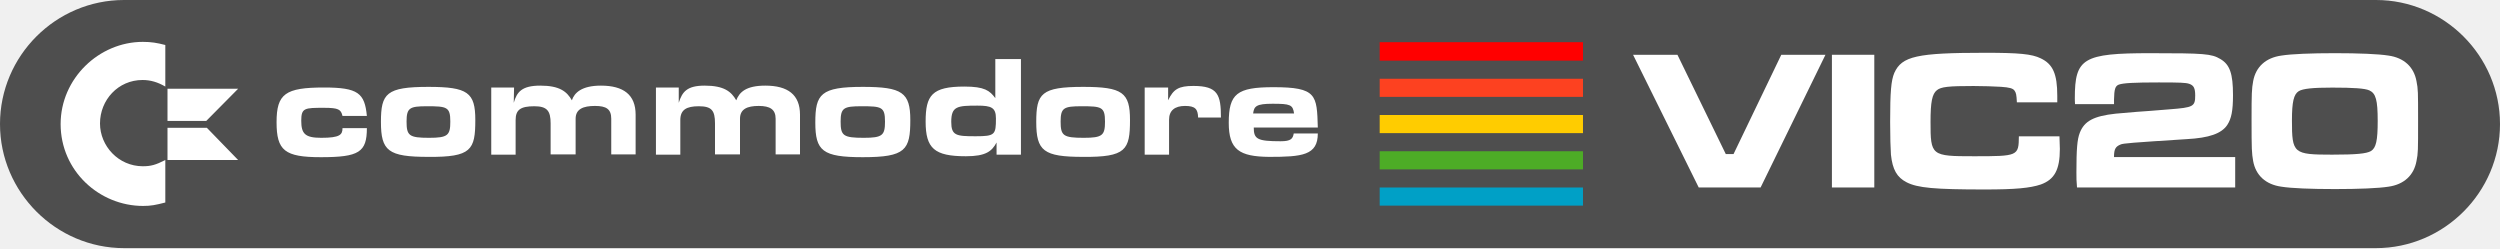
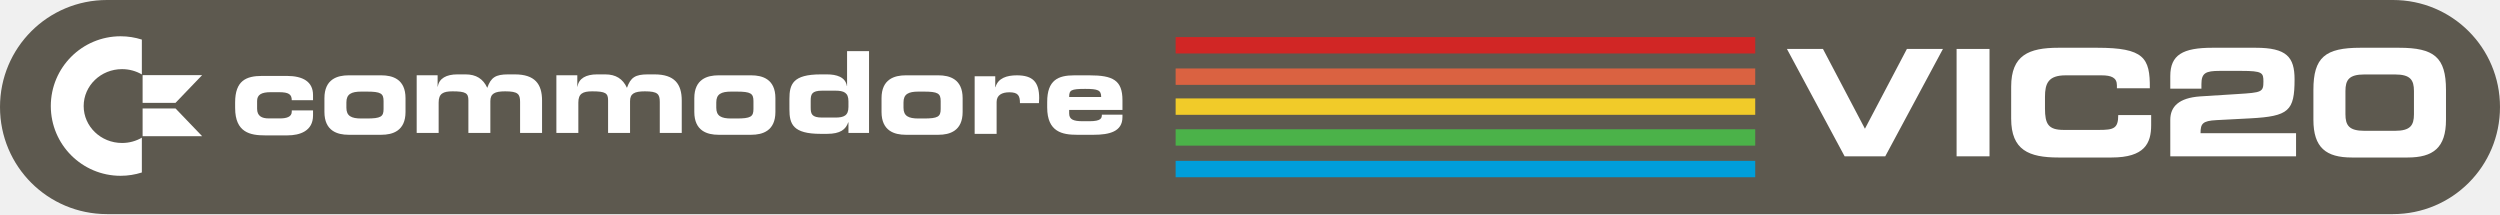
- <svg xmlns="http://www.w3.org/2000/svg" viewBox="94 357.6 603.121 59.86" version="1.1" id="svg16" width="603.121" height="59.86">
-   <defs id="defs20" />
-   <g id="g31" transform="matrix(0.7539014,0,0,0.7539014,23.13327,88.00486)">
-     <path id="path2" d="m 133.7,357.6 h 720.6 c 21.8,0 39.7,17.9 39.7,39.7 0,21.8 -17.9,39.7 -39.7,39.7 H 133.7 C 111.9,437 94,419.1 94,397.3 c 0,-21.9 17.9,-39.7 39.7,-39.7 z" style="fill:#4e4e4e" />
-     <path id="path4" d="m 535.5,371.1 h 65.052 V 377 H 535.5" style="fill:#ff0000;stroke-width:0.547" />
-     <path id="path6" d="m 535.5,382.8 h 65.052 v 5.8 H 535.5" style="fill:#fd4120;stroke-width:0.547" />
-     <path id="path8" d="m 535.5,394.4 h 65.052 v 5.8 H 535.5" style="fill:#ffcc00;stroke-width:0.547" />
-     <path id="path10" d="m 535.5,406 h 65.052 v 5.8 H 535.5" style="fill:#4dac26;stroke-width:0.547" />
-     <path id="path12" d="m 535.5,417.6 h 65.052 v 5.8 H 535.5" style="fill:#00a0c6;stroke-width:0.547" />
-     <path id="path14" d="m 467.8,385.6 h -7.5 v 21.5 h 7.8 v -11.2 c 0,-2.9 1.8,-4.4 5.1,-4.4 3.3,0 4.1,1 4.2,3.7 h 7.3 c 0,-7.3 -1,-10.1 -8.8,-10.1 -4.7,0 -6.4,1 -8.1,4.6 z m -307.6,12.9 h -12.6 v 10.3 h 22.6 z m 10,-12.5 h -22.6 v 10.3 H 160 Z m 333.6,16.8 c -7.5,0 -8.6,-0.7 -8.6,-4.4 h 20.5 c -0.3,-10.4 -0.3,-12.9 -14.2,-12.9 -11.7,0 -14.3,2.1 -14.3,11.4 0,8.6 3.4,10.8 12.9,10.9 10.6,0 15.6,-0.5 15.6,-7.5 H 508 c -0.3,1.7 -0.9,2.5 -4.2,2.5 z m -8.8,-8.9 c 0.3,-2.3 1,-3.1 6.2,-3.1 5.7,0 6.5,0.3 6.9,3.1 z m -291.4,0.8 h 7.8 c -0.7,-7.3 -2.8,-9.1 -13.7,-9.1 -12.4,0 -15.2,2 -15.2,11.1 0,9.1 2.6,11.2 14.2,11.2 12.2,0 14.7,-1.6 14.7,-9.3 h -7.8 c 0,2.1 -0.8,3.1 -6.8,3.1 -5.2,0 -6.4,-1.3 -6.4,-5.5 0,-4.1 1.1,-4.1 7.3,-4.1 4.6,0 5.4,0.5 5.9,2.6 z m 181.7,1.3 c 0,-8.8 -2.6,-10.6 -15.2,-10.6 -13.5,0 -15.2,2.3 -15.2,11.4 0,9.1 2.3,11.1 15.2,11.1 13.7,0 15.2,-2.3 15.2,-11.9 z m -22.3,0.5 c 0,-4.4 1,-4.9 6.7,-4.9 6.4,0 7.5,0.2 7.5,4.9 0,4.4 -0.8,5.2 -6.8,5.2 -6.6,0 -7.4,-0.7 -7.4,-5.2 z m 92.6,-0.5 c 0,-8.8 -2.4,-10.6 -15,-10.6 -13.4,0 -15,2.1 -15,11.2 0,9.3 2.3,11.2 15,11.2 13.7,0.1 15,-2.2 15,-11.8 z m -22.2,0.5 c 0,-4.4 1,-4.9 6.7,-4.9 6.4,0 7.5,0.2 7.5,4.9 0,4.4 -0.8,5.2 -6.8,5.2 -6.6,0 -7.4,-0.7 -7.4,-5.2 z M 246.1,396 c 0,-8.8 -2.4,-10.6 -15,-10.6 -13.5,0 -15.2,2.1 -15.2,11.2 0,9.3 2.3,11.2 15.2,11.2 13.7,0.1 15,-2.2 15,-11.8 z m -22,0.5 c 0,-4.4 1,-4.9 6.5,-4.9 6.4,0 7.5,0.2 7.5,4.9 0,4.4 -0.8,5.2 -6.8,5.2 -6.4,0 -7.2,-0.7 -7.2,-5.2 z M 412.5,376.4 V 389 c -1.8,-2.4 -3.4,-3.7 -9.9,-3.7 -10.4,0 -12.4,2.8 -12.4,11.2 0,8.6 2.8,11.1 12.9,11.1 6.4,0 8.3,-1.6 9.8,-4.4 v 3.9 h 7.8 v -30.6 h -8.2 z m -5.7,15 c 4.4,0 5.9,0.6 5.9,4.1 0,5.2 -0.3,5.7 -6.5,5.7 -6.2,0 -7.8,-0.2 -7.8,-4.6 0,-5 1.9,-5.2 8.4,-5.2 z M 146.9,385.3 V 372 c -2.7,-0.7 -4.5,-1 -7.2,-1 -14,0 -26.3,11.7 -26.3,26.3 0,15 12.4,26.2 26.4,26.2 2.5,0 4,-0.3 7.1,-1.1 v -13.6 c -3.1,1.6 -4.7,2 -7.2,2 -7.8,0 -13.7,-6.5 -13.7,-13.7 0,-7.5 5.8,-13.9 13.6,-13.9 2.6,0 4.9,0.7 7.3,2.1 z m 111.6,0.3 h -7.3 v 21.5 H 259 V 396 c 0,-3.3 1.6,-4.4 6,-4.4 4.1,0 5.2,1.5 5.2,5.5 v 9.9 h 8 v -11.4 c 0,-3.1 2.4,-4.1 6.2,-4.1 3.6,0 5.2,1 5.2,4.1 V 407 h 7.8 v -12.7 c 0,-6.4 -3.9,-9.3 -11.1,-9.3 -6.2,0 -8.5,2.3 -9.3,4.7 -1.6,-2.8 -3.9,-4.7 -10.1,-4.7 -5.9,0 -7.5,2 -8.5,5.5 z m 52.7,0 h -7.3 v 21.5 h 7.8 V 396 c 0,-3.3 2,-4.4 5.9,-4.4 4.1,0 5.2,1.3 5.2,5.5 v 9.9 h 8 v -11.4 c 0,-3.1 2.3,-4.1 6,-4.1 3.6,0 5.4,1.1 5.4,4.1 V 407 h 7.8 v -12.7 c 0,-6.4 -3.9,-9.3 -11.1,-9.3 -6.2,0 -8.3,2.1 -9.3,4.7 -1.6,-2.8 -3.9,-4.7 -10.1,-4.7 -5.7,0 -7.2,2 -8.3,5.5 z" style="fill:#ffffff" />
-     <g aria-label="VIC20" style="font-style:normal;font-variant:normal;font-weight:normal;font-stretch:normal;font-size:63.669px;line-height:1.25;font-family:'Microgramma D OT';-inkscape-font-specification:'Microgramma D OT';letter-spacing:0px;word-spacing:0px;fill:#ffffff;fill-opacity:1;stroke:none;stroke-width:1.326" id="text19">
-       <path d="m 616.58,375.127 21.011,42.467 h 19.801 l 20.756,-42.467 h -14.134 l -15.281,31.771 h -2.483 l -15.472,-31.771 z" style="font-size:63.669px;fill:#ffffff;stroke-width:1.326" id="path21" />
-       <path d="m 680.214,375.127 v 42.467 h 13.561 v -42.467 z" style="font-size:63.669px;fill:#ffffff;stroke-width:1.326" id="path23" />
-       <path d="m 740.04,401.232 c -0.064,6.303 -0.255,6.367 -14.389,6.367 -13.689,0 -13.88,-0.191 -13.88,-11.015 0,-6.367 0.509,-8.914 2.037,-10.123 1.337,-1.082 3.693,-1.337 11.715,-1.337 2.929,0 6.749,0.127 8.786,0.255 2.801,0.191 3.82,0.509 4.329,1.21 0.509,0.7 0.637,1.273 0.764,3.756 h 12.925 v -2.101 c 0,-7.004 -1.401,-10.123 -5.285,-11.97 -2.865,-1.401 -6.94,-1.783 -17.827,-1.783 -21.775,0 -26.614,1.082 -29.033,6.431 -1.019,2.419 -1.337,5.985 -1.337,15.726 0,4.902 0.127,8.532 0.255,10.442 0.509,4.775 1.91,7.258 5.03,8.85 3.502,1.783 8.85,2.292 25.022,2.292 9.741,0 14.453,-0.446 17.891,-1.592 4.393,-1.592 6.112,-4.711 6.112,-11.397 0,-0.637 -0.064,-1.592 -0.127,-4.011 z" style="font-size:63.669px;fill:#ffffff;stroke-width:1.326" id="path25" />
-       <path d="m 770.487,390.917 v -1.464 c 0.064,-3.311 0.382,-4.329 1.528,-4.775 1.401,-0.509 4.902,-0.7 12.797,-0.7 6.749,0 8.595,0.064 9.741,0.446 1.464,0.509 1.91,1.401 1.91,3.756 0,3.502 -0.637,3.82 -8.086,4.393 -4.839,0.382 -8.404,0.7 -10.76,0.828 -4.011,0.318 -6.176,0.509 -6.622,0.573 -7.004,0.764 -9.996,2.356 -11.46,6.112 -0.828,2.101 -1.082,5.221 -1.082,12.67 0,2.037 0,2.674 0.191,4.839 h 50.617 v -9.741 h -38.774 v -0.446 c 0.064,-2.101 0.509,-2.929 2.101,-3.565 0.828,-0.382 3.311,-0.573 21.138,-1.719 7.195,-0.382 11.142,-1.783 12.988,-4.52 1.337,-2.037 1.846,-4.584 1.846,-9.55 0,-6.94 -1.019,-9.805 -4.075,-11.588 -2.801,-1.655 -5.03,-1.846 -22.348,-1.846 -21.52,0 -24.194,1.592 -24.194,14.389 0,0.191 0,1.146 0.064,1.91 z" style="font-size:63.669px;fill:#ffffff;stroke-width:1.326" id="path27" />
-       <path d="m 841.175,374.618 c -7.64,0 -13.943,0.255 -17.127,0.764 -5.03,0.7 -8.213,3.629 -9.041,8.213 -0.446,2.419 -0.509,3.884 -0.509,12.288 0,9.614 0.064,10.696 0.509,13.243 0.828,4.584 4.011,7.513 9.041,8.213 3.12,0.509 9.487,0.764 17.127,0.764 7.577,0 13.943,-0.255 17.127,-0.764 4.966,-0.7 8.15,-3.629 8.977,-8.213 0.509,-2.547 0.509,-3.247 0.509,-12.734 0,-9.55 0,-10.251 -0.509,-12.797 -0.828,-4.584 -4.011,-7.513 -8.977,-8.213 -3.183,-0.509 -9.55,-0.764 -17.127,-0.764 z m -0.828,11.015 c 6.876,0 10.442,0.255 11.842,0.891 2.101,0.955 2.674,3.12 2.674,9.805 0,6.24 -0.509,8.595 -2.165,9.614 -1.464,0.828 -4.648,1.146 -12.415,1.146 -12.415,0 -12.861,-0.382 -12.861,-10.951 0,-5.985 0.573,-8.341 2.165,-9.359 1.337,-0.828 4.584,-1.146 10.76,-1.146 z" style="font-size:63.669px;fill:#ffffff;stroke-width:1.326" id="path29" />
+ <svg xmlns="http://www.w3.org/2000/svg" height="41.303mm" viewBox="0 0 364.545 31.221" width="482.263mm">
+   <g transform="translate(44.29395 -140.745)">
+     <path d="m-28.684 140.745h333.324c8.648 0 15.61 6.962 15.61 15.61s-6.962 15.61-15.61 15.61h-333.324c-8.648 0-15.61-6.962-15.61-15.61s6.962-15.61 15.61-15.61z" fill="#5d594f" />
+     <path d="m127.135 164.2h84.514v2.39h-84.514z" fill="#009eda" />
+     <path d="m127.135 159.592h84.514v2.39h-84.514z" fill="#4bb249" />
+     <path d="m127.135 155.097h84.514v2.39h-84.514z" fill="#f1cb29" />
+     <path d="m127.135 150.729h84.514v2.39h-84.514z" fill="#da6241" />
+     <path d="m127.135 146.152h84.514v2.39h-84.514z" fill="#d12625" />
+     <g fill="#fff">
+       <g stroke-width="1.368" transform="matrix(.7308138 0 0 .7308138 -32.61248 11.12428)">
+         <path d="m8.077 184.602c-7.687 0-13.924 6.236-13.924 13.924s6.236 13.915 13.924 13.915c1.478 0 2.905-.235 4.242-.661v-6.945c-1.154.671-2.505 1.058-3.952 1.058-4.23 0-7.656-3.298-7.656-7.367 0-4.069 3.426-7.367 7.656-7.367 1.447 0 2.798.387 3.952 1.058v-6.954c-1.336-.427-2.763-.661-4.242-.661z" />
+         <g stroke-width="1.194" transform="matrix(.1002623 0 0 .09751653 -5.572309 184.7338)">
+           <path d="m298.459 78.103-53 56.75h-65.5v-56.75z" />
+           <path d="m298.459 203.103-53-56.75h-65.5v56.75z" />
+         </g>
+       </g>
+       <g stroke-linecap="round" stroke-width=".265">
+         <path d="m224.685 163.539h5.925l8.412-15.657h-5.255l-6.12 11.634-6.12-11.634h-5.255z" />
+         <path d="m241.012 163.539h4.801v-15.657h-4.801z" />
+         <path d="m248.97 158.046c0 4.585 2.573 5.666 6.898 5.666h7.742c4.822 0 5.774-2.076 5.774-4.714v-1.471h-4.801c0 1.946-.649 2.163-2.811 2.163h-5.125c-2.271 0-2.746-.865-2.746-3.136v-1.687c0-1.946.476-3.136 3.006-3.136h5.233c1.427 0 2.249.324 2.249 1.449v.433h4.801c.043-4.433-.843-5.904-7.677-5.904h-5.644c-4.325 0-6.898 1.081-6.898 5.666z" />
+         <path d="m272.174 163.539h18.338v-3.374h-13.927c0-1.406.303-1.795 2.314-1.903l4.952-.26c5.601-.303 6.444-1.081 6.444-5.687 0-3.265-1.168-4.606-5.666-4.606h-6.315c-4.325 0-6.142 1.038-6.142 4.13v1.838h4.541v-.67c0-1.622.627-1.925 2.66-1.925h3.179c3.071 0 3.201.281 3.201 1.557 0 1.535-.238 1.6-3.741 1.817l-5.493.346c-3.092.216-4.347 1.492-4.347 3.417z" />
+         <path d="m297.713 154.024c0-1.622.519-2.422 2.768-2.422h4.455c2.249 0 2.768.8 2.768 2.422v3.374c0 1.622-.519 2.422-2.768 2.422h-4.455c-2.249 0-2.768-.8-2.768-2.422zm-4.671 4.195c0 4.066 1.86 5.493 5.601 5.493h8.131c3.741 0 5.601-1.427 5.601-5.493v-4.368c0-4.758-1.73-6.142-6.855-6.142h-5.623c-5.125 0-6.855 1.384-6.855 6.142z" />
+       </g>
+       <g stroke-linecap="round" stroke-width=".265">
+         <path d="m-10.006 156.496c0 3.593 2.235 3.989 4.353 3.989h3.269c1.835 0 3.736-.643 3.736-2.901v-.742h-3.102v.198c0 .775-.817.972-1.718.972h-1.635c-1.001 0-1.701-.33-1.701-1.417v-1.121c0-.923.634-1.286 1.968-1.286h1.234c1.401 0 1.851.313 1.851 1.17h3.102v-.758c0-1.928-1.451-2.785-3.82-2.785h-3.603c-2.335 0-3.936.692-3.936 3.873z" />
+         <path d="m3.013 157.069c0 2.769 1.885 3.329 3.519 3.329h4.787c1.635 0 3.519-.56 3.519-3.329v-2.011c0-2.769-1.885-3.329-3.519-3.329h-4.787c-1.635 0-3.519.56-3.519 3.329zm3.203-1.401c0-1.203.717-1.566 2.185-1.566h.767c2.068 0 2.469.264 2.469 1.384v1.154c0 1.121-.4 1.384-2.469 1.384h-.767c-1.468 0-2.185-.363-2.185-1.566z" />
+         <path d="m16.466 160.13h3.203v-4.434c0-1.302.651-1.632 2.018-1.632 1.935 0 2.318.264 2.318 1.302v4.763h3.203v-4.631c0-1.104.634-1.434 2.168-1.434 1.868 0 2.168.396 2.168 1.549v4.516h3.203v-4.73c0-2.406-1.051-3.807-3.97-3.807h-.984c-1.818 0-2.502.445-3.036 1.961-.6-1.319-1.635-1.961-3.152-1.961h-1.218c-1.568 0-2.669.577-2.836 1.78h-.033v-1.648h-3.052z" />
+         <path d="m36.836 160.13h3.203v-4.434c0-1.302.651-1.632 2.018-1.632 1.935 0 2.318.264 2.318 1.302v4.763h3.203v-4.631c0-1.104.634-1.434 2.168-1.434 1.868 0 2.168.396 2.168 1.549v4.516h3.203v-4.73c0-2.406-1.051-3.807-3.97-3.807h-.984c-1.818 0-2.502.445-3.036 1.961-.6-1.319-1.635-1.961-3.152-1.961h-1.218c-1.568 0-2.669.577-2.836 1.78h-.033v-1.648h-3.052z" />
+         <path d="m73.92 155.433c0-.939.15-1.467 1.685-1.467h1.885c1.268 0 1.935.28 1.935 1.549v.824c0 1.269-.667 1.549-1.935 1.549h-1.885c-1.535 0-1.685-.527-1.685-1.467zm-3.102 1.253c0 2.143.5 3.577 4.554 3.577h.934c1.935 0 2.735-.643 3.086-1.681h.033v1.549h3.002v-11.933h-3.203v5.076h-.033c-.2-1.319-1.551-1.681-2.869-1.681h-.951c-4.053 0-4.554 1.434-4.554 3.577z" />
+         <path d="m56.949 157.069c0 2.769 1.885 3.329 3.519 3.329h4.787c1.635 0 3.519-.56 3.519-3.329v-2.011c0-2.769-1.885-3.329-3.519-3.329h-4.787c-1.635 0-3.519.56-3.519 3.329zm3.203-1.401c0-1.203.717-1.566 2.185-1.566h.767c2.068 0 2.469.264 2.469 1.384v1.154c0 1.121-.4 1.384-2.469 1.384h-.767c-1.468 0-2.185-.363-2.185-1.566z" />
+         <path d="m84.25 157.069c0 2.769 1.885 3.329 3.519 3.329h4.787c1.635 0 3.519-.56 3.519-3.329v-2.011c0-2.769-1.885-3.329-3.519-3.329h-4.787c-1.635 0-3.519.56-3.519 3.329zm3.203-1.401c0-1.203.717-1.566 2.185-1.566h.767c2.068 0 2.469.264 2.469 1.384v1.154c0 1.121-.4 1.384-2.469 1.384h-.767c-1.468 0-2.185-.363-2.185-1.566z" />
+         <path d="m97.828 160.267h3.203v-4.648c0-1.005.767-1.417 1.868-1.417 1.284 0 1.535.511 1.535 1.582h2.769c.017-.297.033-.527.033-.742 0-2.324-.917-3.313-3.253-3.313-1.451 0-2.752.396-3.119 1.731h-.033v-1.599h-3.002z" />
+         <path d="m108.405 156.41c0 3.593 2.235 3.989 4.353 3.989h2.402c2.318 0 4.22-.462 4.22-2.571v-.363h-3.002c0 .494-.083.956-1.818.956h-.984c-1.334 0-1.968-.247-1.968-1.137v-.511h7.773v-1.417c0-2.917-1.401-3.626-4.804-3.626h-2.235c-2.335 0-3.936.692-3.936 3.873zm3.203-1.516c0-1.005.25-1.187 2.335-1.187 1.868 0 2.335.181 2.335 1.187z" />
+       </g>
    </g>
  </g>
</svg>
